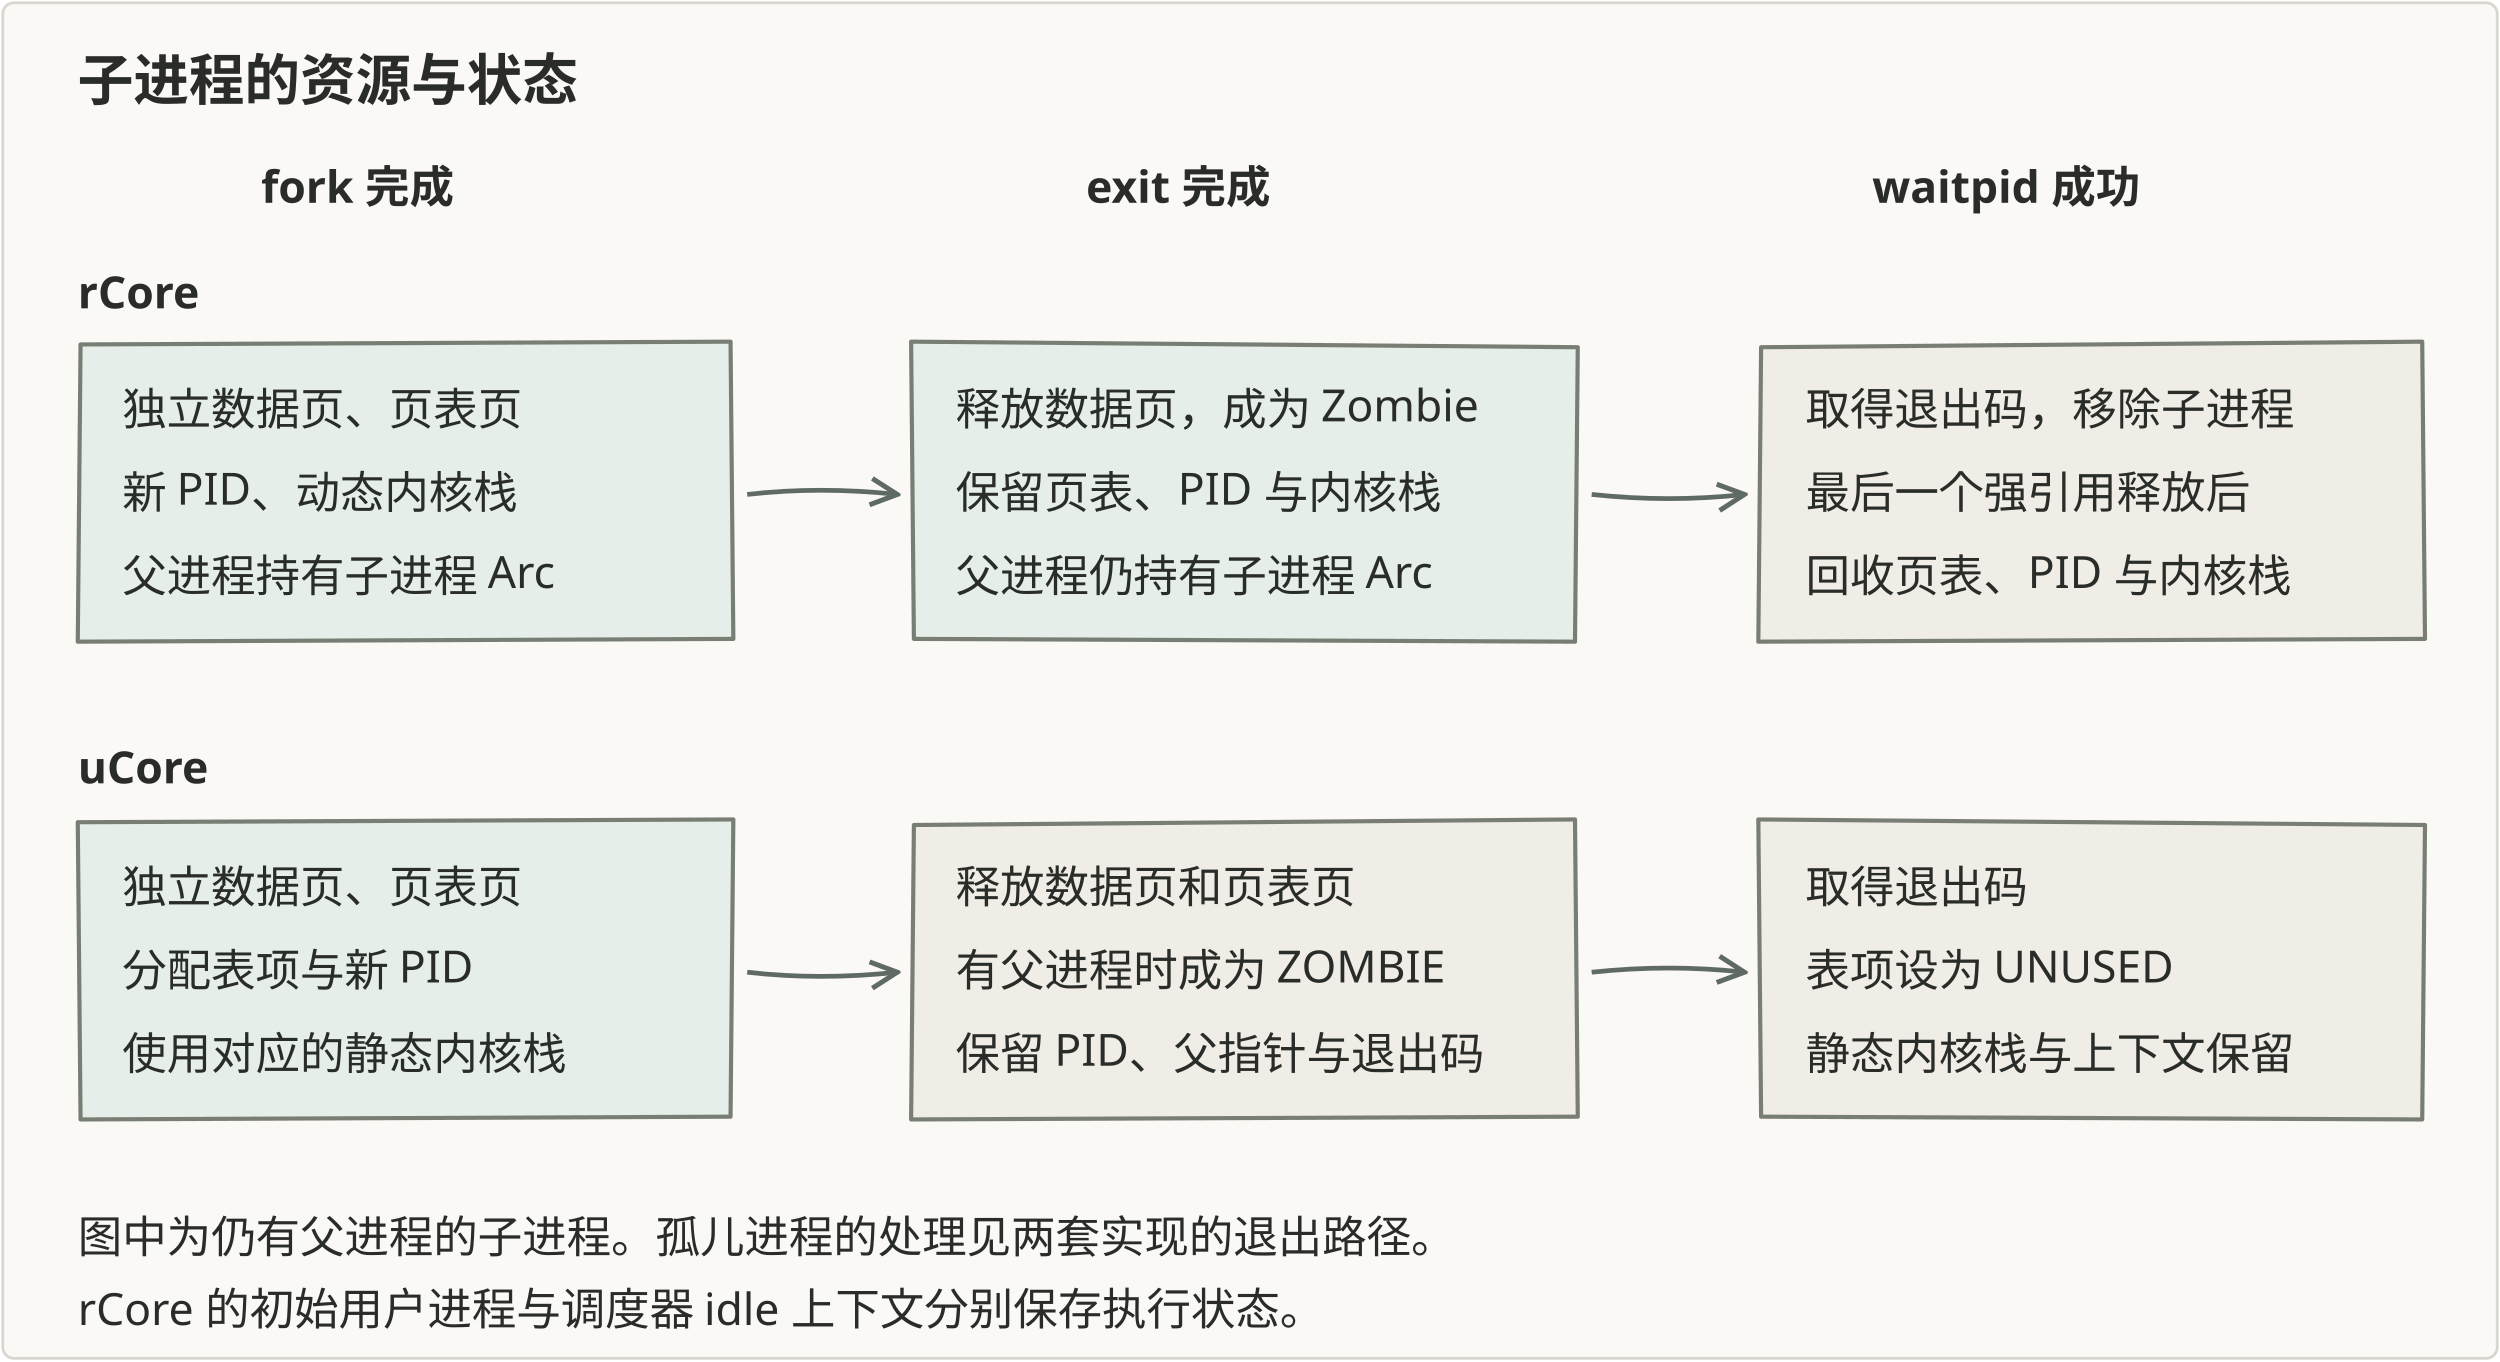
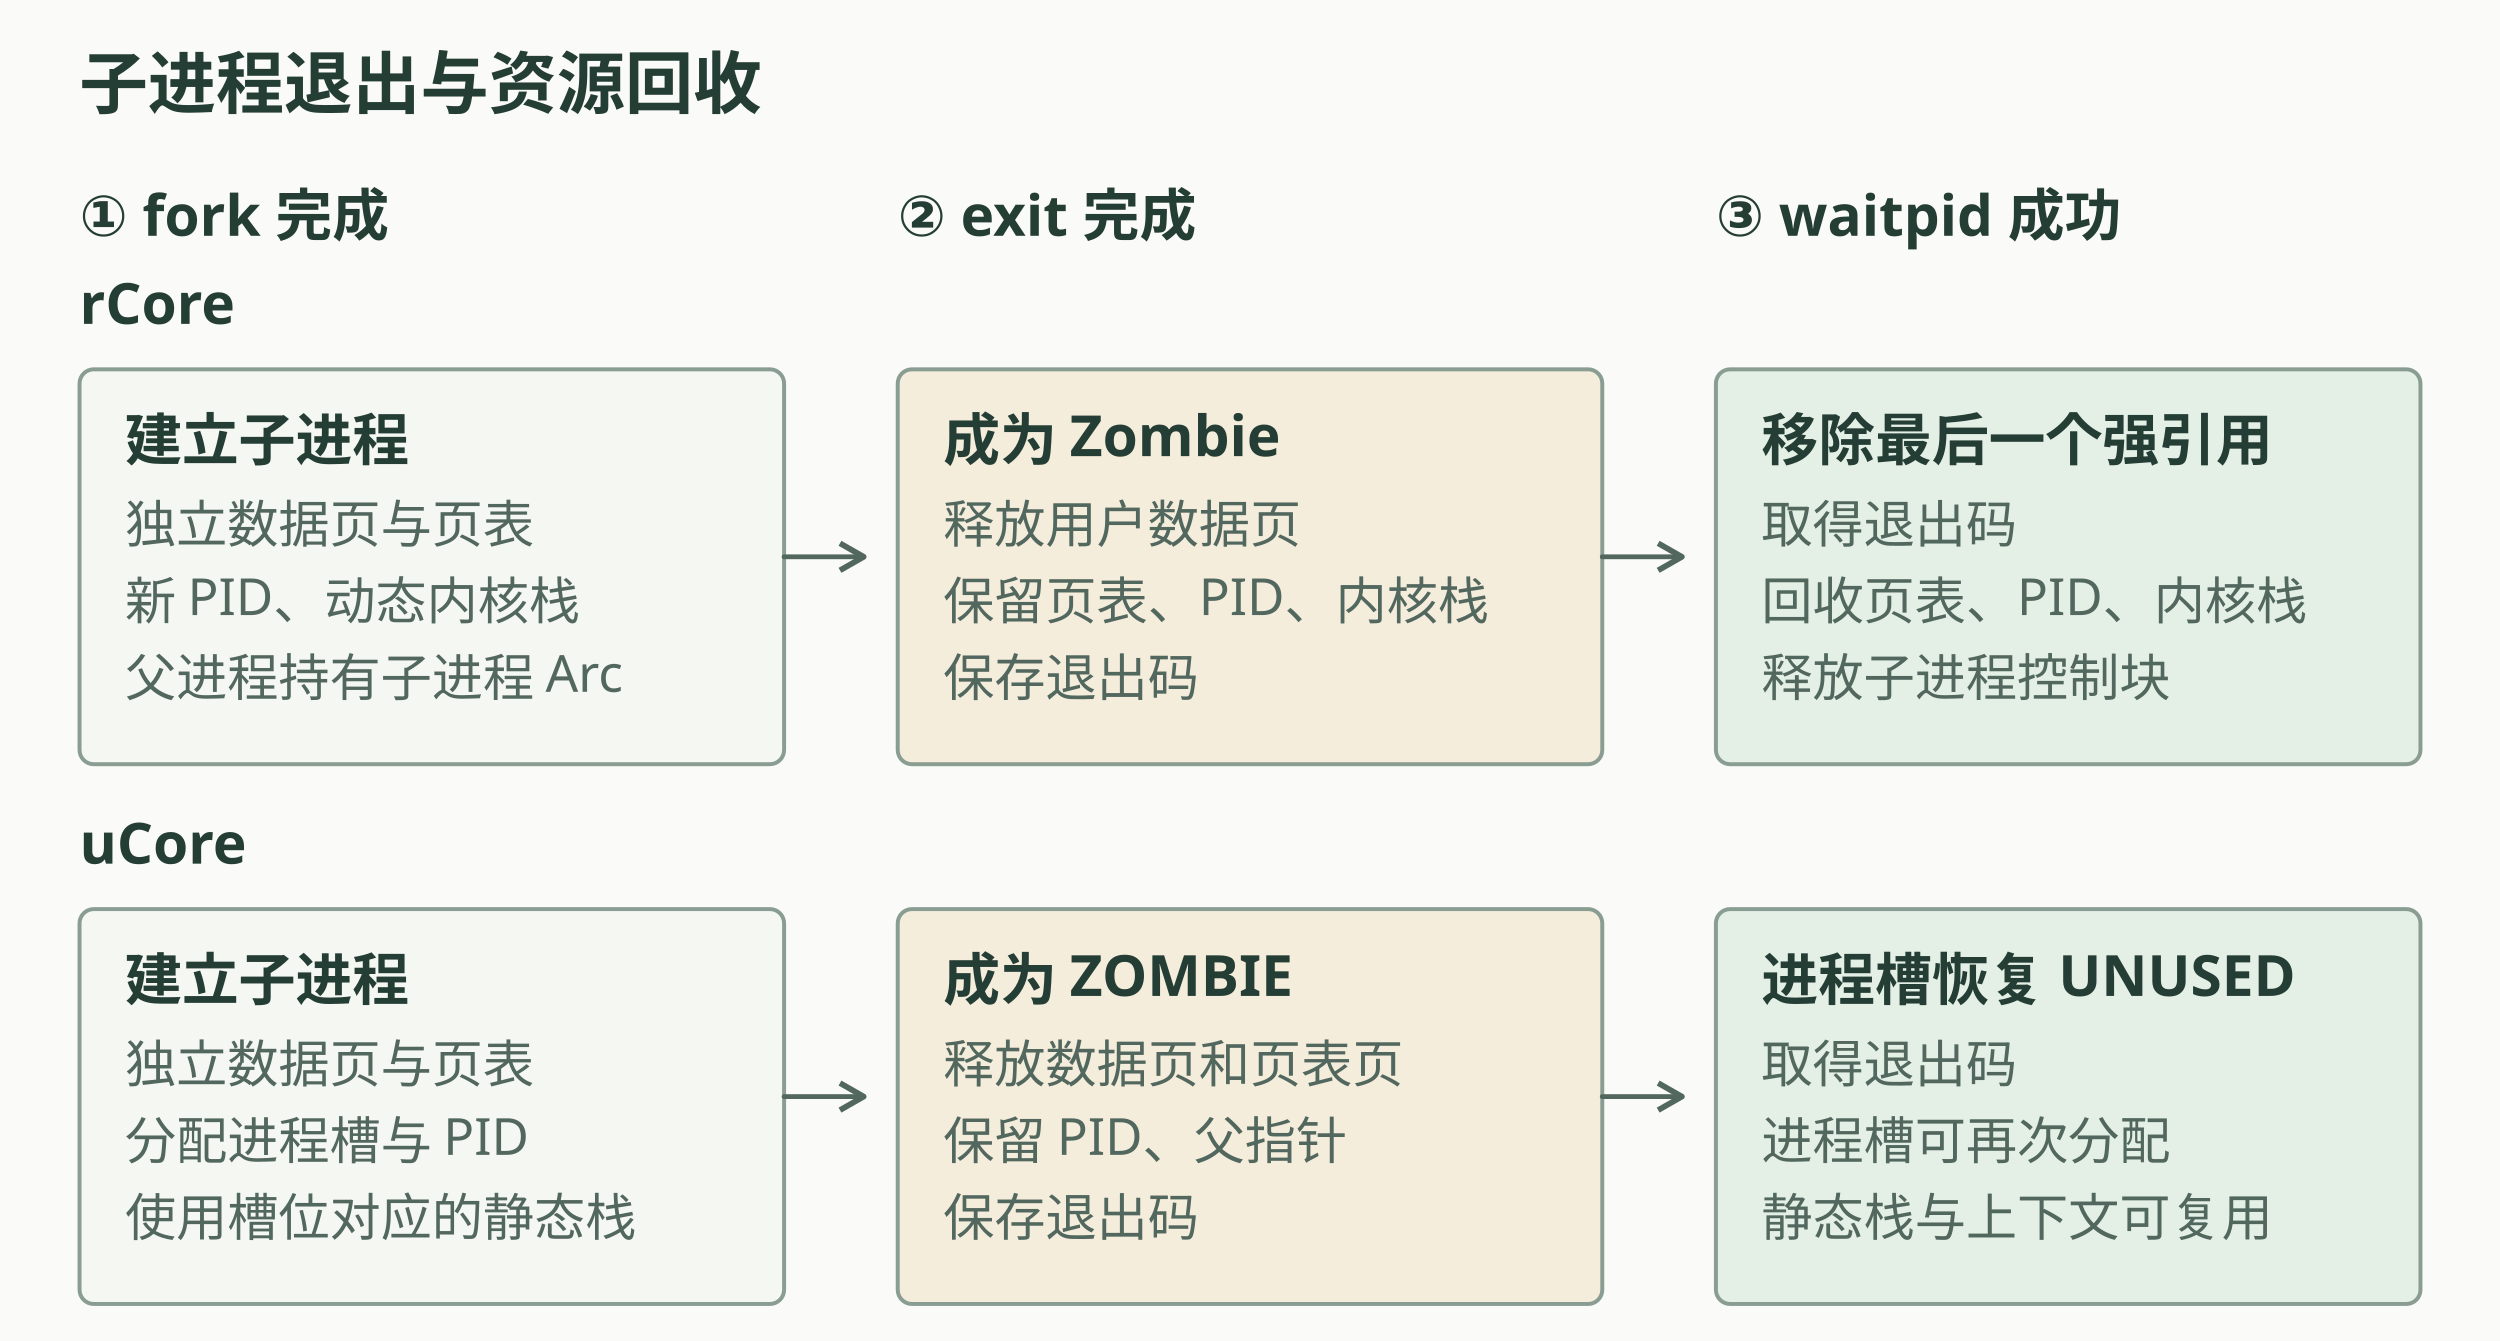
- <svg xmlns="http://www.w3.org/2000/svg" viewBox="0 0 900 490" role="img" aria-labelledby="title desc">
+ <svg xmlns="http://www.w3.org/2000/svg" width="880" height="472" viewBox="0 0 880 472" role="img" aria-labelledby="title desc">
  <defs>
-     <marker id="arrow" viewBox="0 0 10 10" refX="9" refY="5" markerWidth="7" markerHeight="7" orient="auto">
-       <path d="M1 1 L9 5 L1 9" fill="none" stroke="#5f6a65" stroke-width="1.5" />
+     <marker id="arrow" viewBox="0 0 10 10" refX="8" refY="5" markerWidth="7" markerHeight="7" orient="auto-start-reverse">
+       <path d="M1 1 L8 5 L1 9" fill="none" stroke="context-stroke" stroke-width="1.7" stroke-linejoin="round" />
    </marker>
  </defs>
-   <rect x="1" y="1" width="898" height="488" rx="4" fill="#faf9f6" stroke="#d8d6ce" />
-   <g font-family="system-ui, sans-serif" font-size="16" fill="#292c28">
-     <text x="28" y="36" font-size="20" font-weight="600">子进程的资源与状态</text>
-     <text x="94" y="73" font-weight="600">fork 完成</text>
-     <text x="391" y="73" font-weight="600">exit 完成</text>
-     <text x="674" y="73" font-weight="600">waitpid 成功</text>
-     <text x="28" y="111" font-weight="600">rCore</text>
-     <g fill="#e5eee8" stroke="#787e74" stroke-width="1.5" stroke-linejoin="round">
-       <path d="M29 124 L263 123 L264 230 L28 231 Z" />
-       <path d="M328 123 L568 125 L567 231 L329 230 Z" />
-       <path d="M634 125 L872 123 L873 230 L633 231 Z" fill="#efede6" />
-     </g>
-     <text x="44" y="153">独立数据页、页表页</text>
-     <text x="44" y="183">新 PID、动态内核栈</text>
-     <text x="44" y="213">父进程持有子进程 Arc</text>
-     <text x="344" y="153">释放数据页，成为 Zombie</text>
-     <text x="344" y="183">保留页表、PID 与内核栈</text>
-     <text x="344" y="213">父进程仍持有子进程 Arc</text>
-     <text x="650" y="153">取得退出码，移除子进程</text>
-     <text x="650" y="183">最后一个强引用释放后</text>
-     <text x="650" y="213">回收页表、PID 与内核栈</text>
-     <text x="28" y="282" font-weight="600">uCore</text>
-     <g fill="#e5eee8" stroke="#787e74" stroke-width="1.5" stroke-linejoin="round">
-       <path d="M28 296 L264 295 L263 402 L29 403 Z" />
-       <path d="M329 297 L567 295 L568 402 L328 403 Z" fill="#efede6" />
-       <path d="M633 295 L873 297 L872 403 L634 402 Z" fill="#efede6" />
-     </g>
-     <text x="44" y="325">独立数据页、页表页</text>
-     <text x="44" y="355">分配表项与新 PID</text>
-     <text x="44" y="385">使用对应的静态内核栈</text>
-     <text x="344" y="325">释放数据页和页表页</text>
-     <text x="344" y="355">有父进程时成为 ZOMBIE</text>
-     <text x="344" y="385">保留 PID、父指针与退出码</text>
-     <text x="650" y="325">取得退出码</text>
-     <text x="650" y="355">表项设为 UNUSED</text>
-     <text x="650" y="385">静态内核栈与上下文保留</text>
-     <g fill="none" stroke="#5f6a65" stroke-width="1.7" marker-end="url(#arrow)">
-       <path d="M269 178 Q295 175 323 178" />
-       <path d="M573 178 Q601 181 628 178" />
-       <path d="M269 350 Q295 353 323 350" />
-       <path d="M573 350 Q601 347 628 350" />
-     </g>
-     <text x="28" y="451">图中为仍有父进程的子进程。孤儿进程的处理见两套实现的退出路径。</text>
-     <text x="28" y="477">rCore 的初始用户进程与调度器 idle 上下文分别保存执行状态。</text>
+   <rect width="880" height="472" fill="#fafbf8" />
+   <g font-family="'PingFang SC','Microsoft YaHei',sans-serif" font-size="18" fill="#243d35">
+     <text x="28" y="38" font-size="24" font-weight="600" fill="#243d35" text-anchor="start">子进程退出与资源回收</text>
+     <text x="28" y="83" font-size="20" font-weight="600" fill="#243d35" text-anchor="start">① fork 完成</text>
+     <text x="316" y="83" font-size="20" font-weight="600" fill="#243d35" text-anchor="start">② exit 完成</text>
+     <text x="604" y="83" font-size="20" font-weight="600" fill="#243d35" text-anchor="start">③ waitpid 成功</text>
+     <text x="28" y="114" font-size="20" font-weight="600" fill="#243d35" text-anchor="start">rCore</text>
+     <text x="28" y="304" font-size="20" font-weight="600" fill="#243d35" text-anchor="start">uCore</text>
+     <rect x="28" y="130" width="248" height="139" rx="5" fill="#f5f7f2" stroke="#8a9d92" stroke-width="1.4" />
+     <text x="44" y="162" font-size="20" font-weight="600" fill="#243d35" text-anchor="start">建立子进程</text>
+     <text x="44" y="191" font-size="18" font-weight="400" fill="#52675e" text-anchor="start">独立数据页与页表</text>
+     <text x="44" y="218" font-size="18" font-weight="400" fill="#52675e" text-anchor="start">新 PID、动态内核栈</text>
+     <text x="44" y="245" font-size="18" font-weight="400" fill="#52675e" text-anchor="start">父进程持有子进程 Arc</text>
+     <rect x="316" y="130" width="248" height="139" rx="5" fill="#f5eddc" stroke="#8a9d92" stroke-width="1.4" />
+     <text x="332" y="162" font-size="20" font-weight="600" fill="#243d35" text-anchor="start">成为 Zombie</text>
+     <text x="332" y="191" font-size="18" font-weight="400" fill="#52675e" text-anchor="start">释放用户数据页</text>
+     <text x="332" y="218" font-size="18" font-weight="400" fill="#52675e" text-anchor="start">保留页表、PID、内核栈</text>
+     <text x="332" y="245" font-size="18" font-weight="400" fill="#52675e" text-anchor="start">保存退出码</text>
+     <rect x="604" y="130" width="248" height="139" rx="5" fill="#e4f0e6" stroke="#8a9d92" stroke-width="1.4" />
+     <text x="620" y="162" font-size="20" font-weight="600" fill="#243d35" text-anchor="start">移除最后一个强引用</text>
+     <text x="620" y="191" font-size="18" font-weight="400" fill="#52675e" text-anchor="start">取得退出码</text>
+     <text x="620" y="218" font-size="18" font-weight="400" fill="#52675e" text-anchor="start">回收页表、PID、内核栈</text>
+     <text x="620" y="245" font-size="18" font-weight="400" fill="#52675e" text-anchor="start">释放子进程控制块</text>
+     <rect x="28" y="320" width="248" height="139" rx="5" fill="#f5f7f2" stroke="#8a9d92" stroke-width="1.4" />
+     <text x="44" y="352" font-size="20" font-weight="600" fill="#243d35" text-anchor="start">建立子进程</text>
+     <text x="44" y="381" font-size="18" font-weight="400" fill="#52675e" text-anchor="start">独立数据页与页表</text>
+     <text x="44" y="408" font-size="18" font-weight="400" fill="#52675e" text-anchor="start">分配进程槽与 PID</text>
+     <text x="44" y="435" font-size="18" font-weight="400" fill="#52675e" text-anchor="start">使用槽位对应的静态栈</text>
+     <rect x="316" y="320" width="248" height="139" rx="5" fill="#f5eddc" stroke="#8a9d92" stroke-width="1.4" />
+     <text x="332" y="352" font-size="20" font-weight="600" fill="#243d35" text-anchor="start">成为 ZOMBIE</text>
+     <text x="332" y="381" font-size="18" font-weight="400" fill="#52675e" text-anchor="start">释放数据页和页表页</text>
+     <text x="332" y="408" font-size="18" font-weight="400" fill="#52675e" text-anchor="start">保留 PID、父指针</text>
+     <text x="332" y="435" font-size="18" font-weight="400" fill="#52675e" text-anchor="start">保存退出码</text>
+     <rect x="604" y="320" width="248" height="139" rx="5" fill="#e4f0e6" stroke="#8a9d92" stroke-width="1.4" />
+     <text x="620" y="352" font-size="20" font-weight="600" fill="#243d35" text-anchor="start">进程槽恢复 UNUSED</text>
+     <text x="620" y="381" font-size="18" font-weight="400" fill="#52675e" text-anchor="start">取得退出码</text>
+     <text x="620" y="408" font-size="18" font-weight="400" fill="#52675e" text-anchor="start">进程槽可再次分配</text>
+     <text x="620" y="435" font-size="18" font-weight="400" fill="#52675e" text-anchor="start">静态栈与上下文可复用</text>
+     <path d="M276 196 H304" fill="none" stroke="#52675e" stroke-width="1.7" stroke-linecap="round" stroke-linejoin="round" marker-end="url(#arrow)" />
+     <path d="M564 196 H592" fill="none" stroke="#52675e" stroke-width="1.7" stroke-linecap="round" stroke-linejoin="round" marker-end="url(#arrow)" />
+     <path d="M276 386 H304" fill="none" stroke="#52675e" stroke-width="1.7" stroke-linecap="round" stroke-linejoin="round" marker-end="url(#arrow)" />
+     <path d="M564 386 H592" fill="none" stroke="#52675e" stroke-width="1.7" stroke-linecap="round" stroke-linejoin="round" marker-end="url(#arrow)" />
  </g>
</svg>
